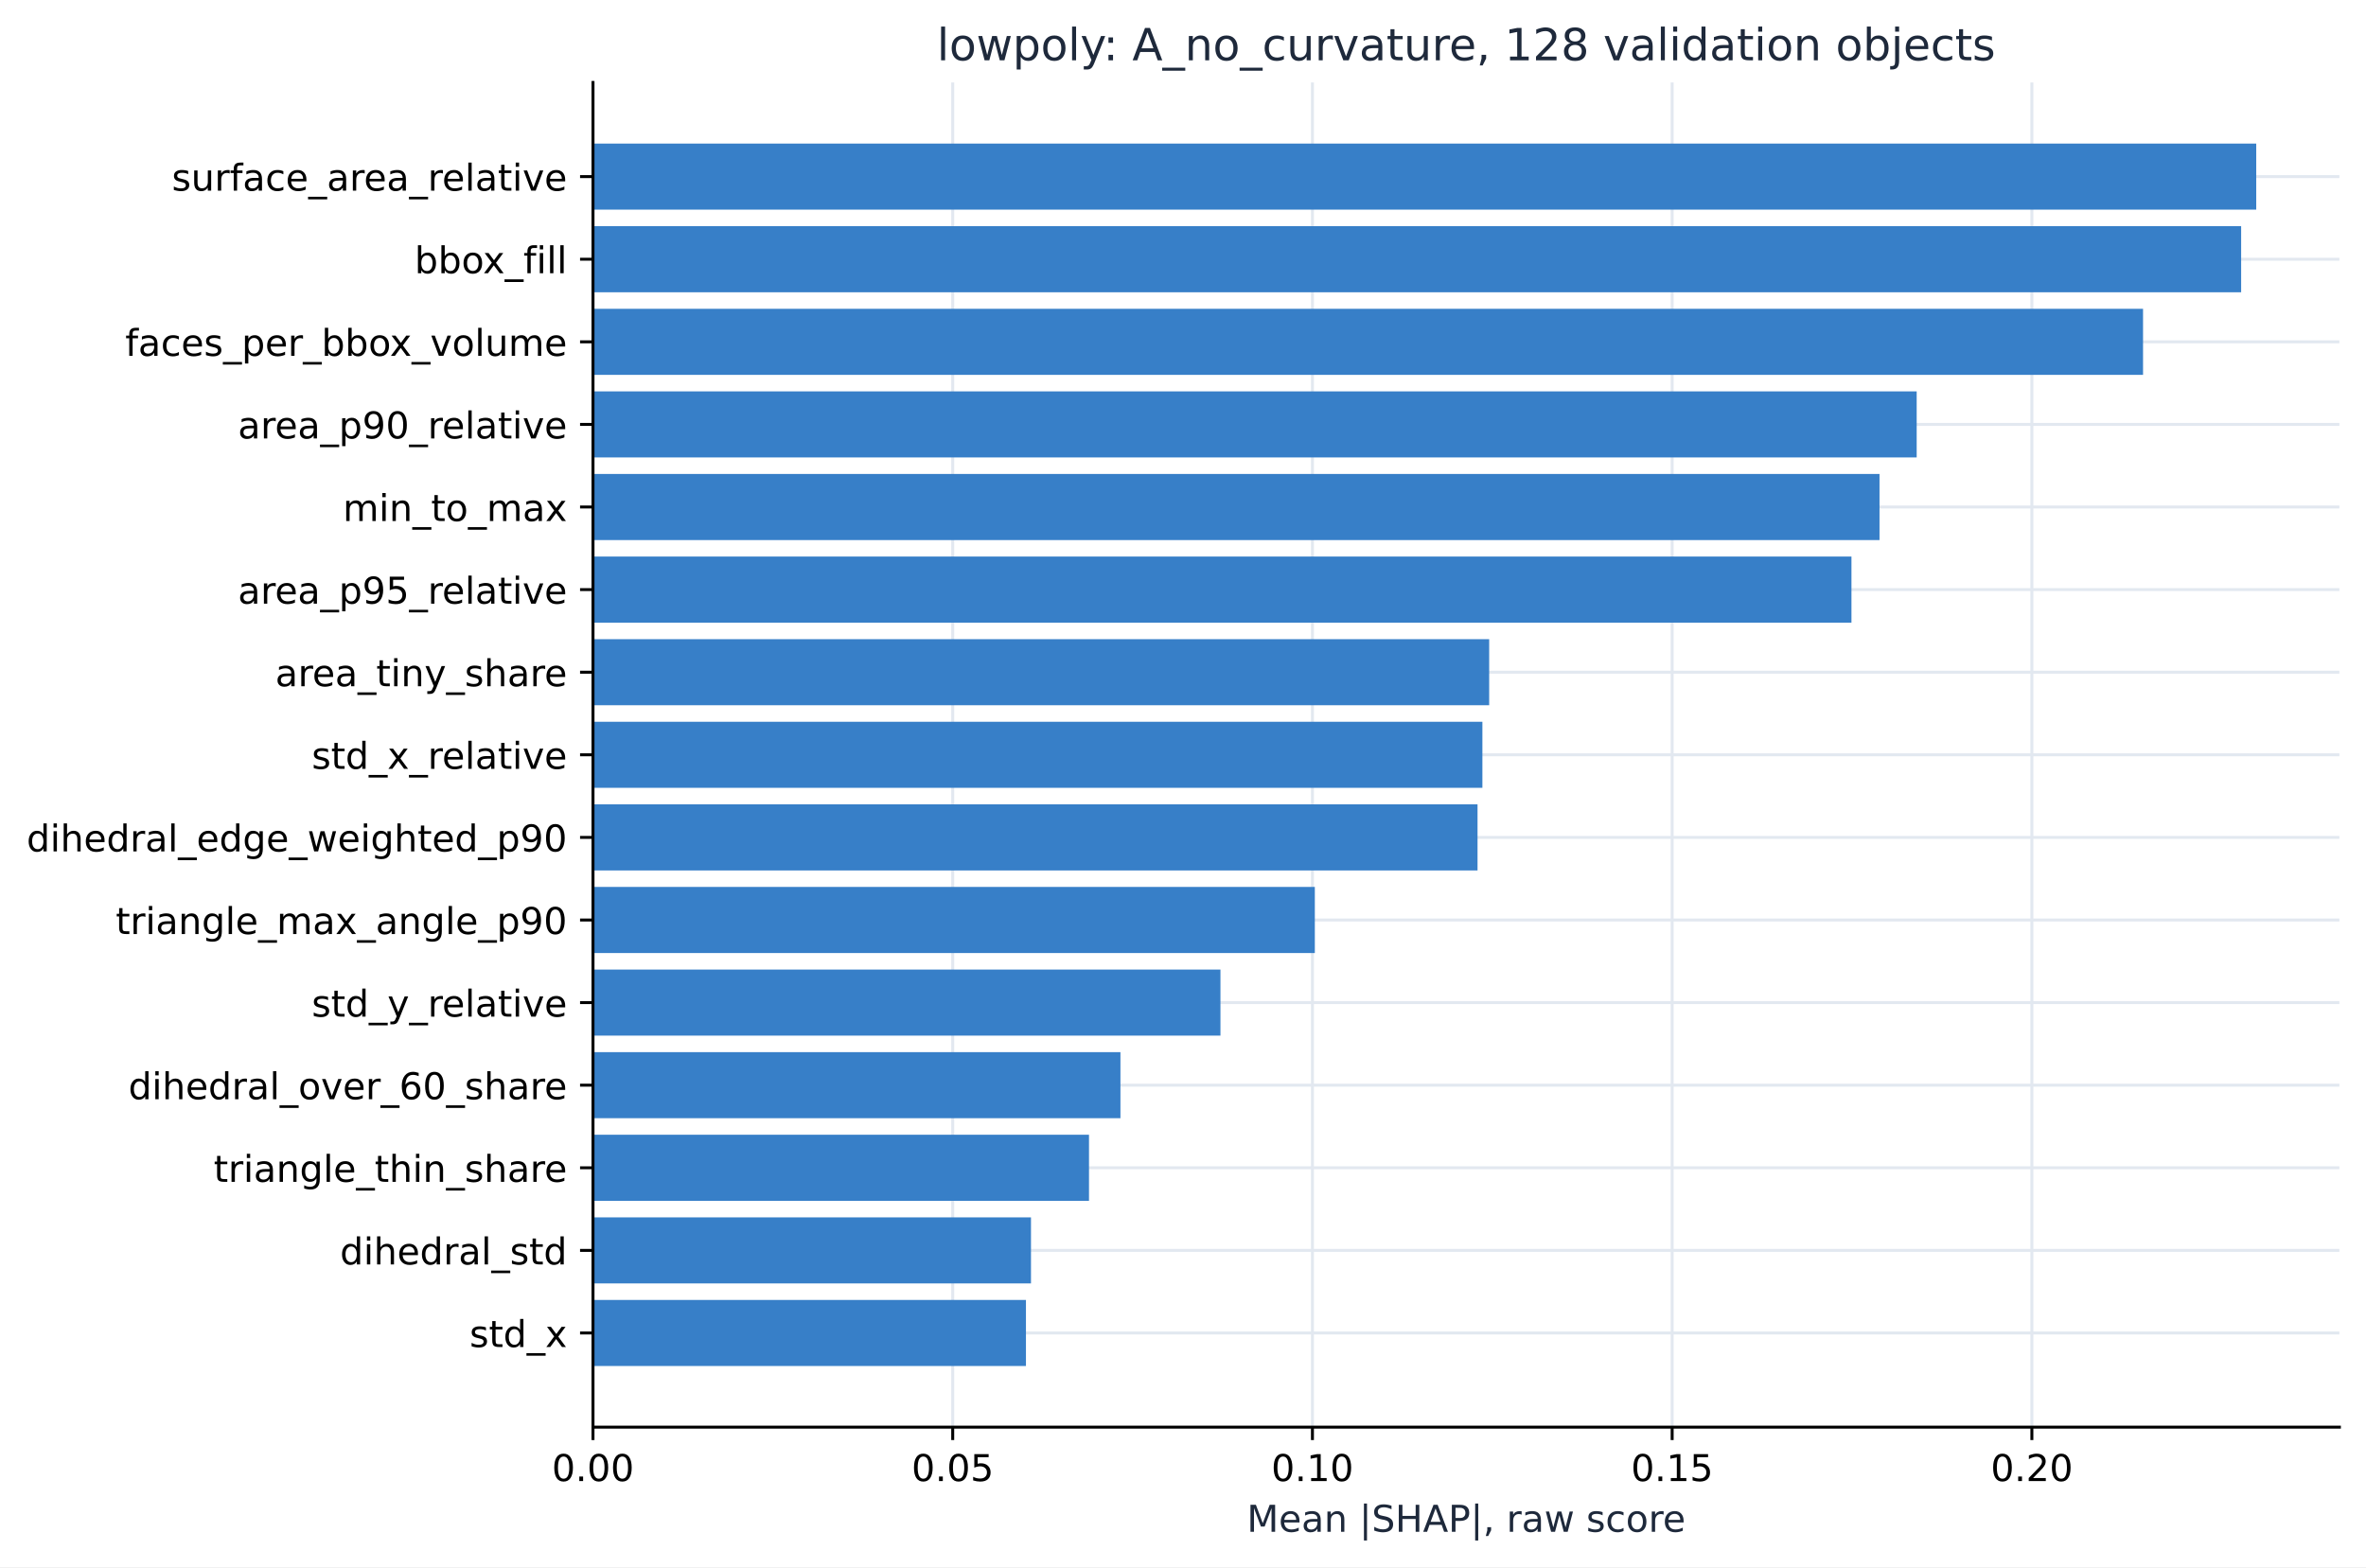
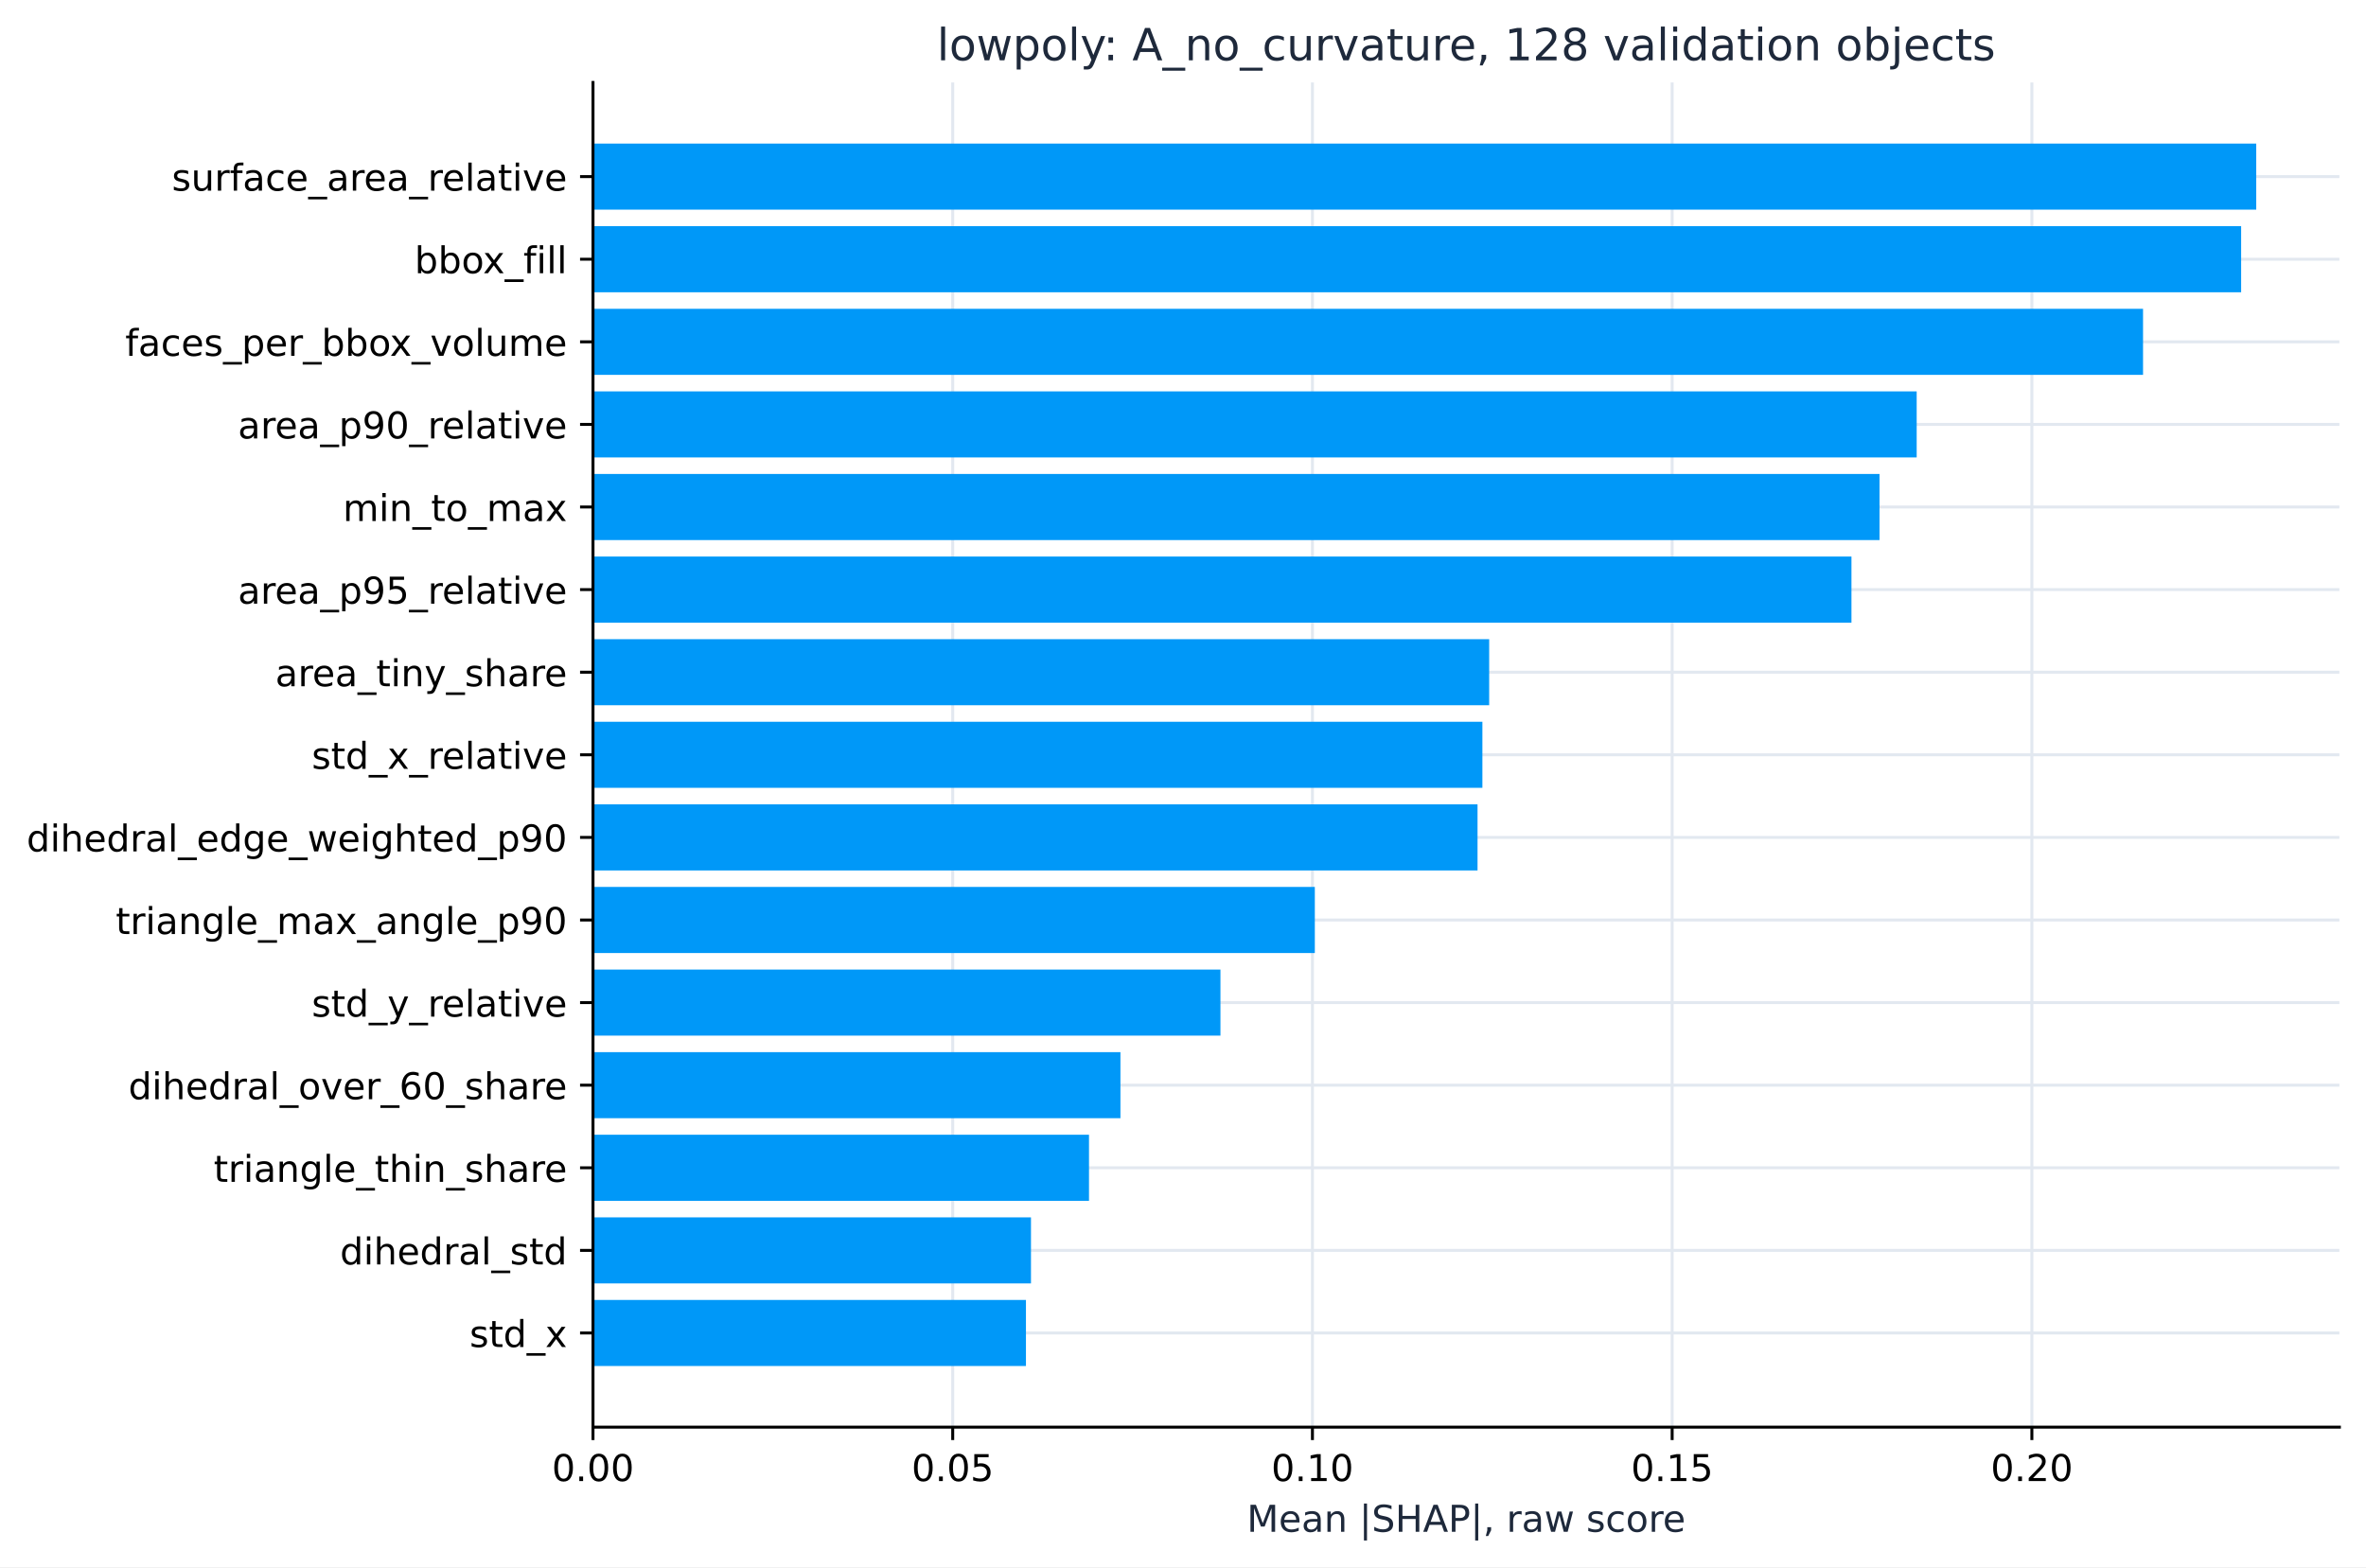
<svg xmlns="http://www.w3.org/2000/svg" xmlns:xlink="http://www.w3.org/1999/xlink" width="640.295pt" height="424.142pt" viewBox="0 0 640.295 424.142" version="1.1">
  <defs>
    <style type="text/css">*{stroke-linejoin: round; stroke-linecap: butt}</style>
  </defs>
  <g id="figure_1">
    <g id="patch_1">
      <path d="M 0 424.142 L 640.295 424.142 L 640.295 0 L 0 0 z " style="fill: #ffffff" />
    </g>
    <g id="axes_1">
      <g id="patch_2">
        <path d="M 160.477 386.264 L 633.095 386.264 L 633.095 22.318 L 160.477 22.318 z " style="fill: #ffffff" />
      </g>
      <g id="matplotlib.axis_1">
        <g id="xtick_1">
          <g id="line2d_1">
-             <path d="M 160.477 386.264 L 160.477 22.318 " clip-path="url(#pc21291992f)" style="fill: none; stroke: #e2e8f0; stroke-width: 0.8; stroke-linecap: square" />
+             <path d="M 160.477 386.264 L 160.477 22.318 " clip-path="url(#p8530f0cbcf)" style="fill: none; stroke: #e2e8f0; stroke-width: 0.8; stroke-linecap: square" />
          </g>
          <g id="line2d_2">
            <defs>
-               <path id="m82e8de8537" d="M 0 0 L 0 3.5 " style="stroke: #000000; stroke-width: 0.8" />
+               <path id="m47eba7342b" d="M 0 0 L 0 3.5 " style="stroke: #000000; stroke-width: 0.8" />
            </defs>
            <g>
-               <use xlink:href="#m82e8de8537" x="160.477" y="386.264" style="stroke: #000000; stroke-width: 0.8" />
+               <use xlink:href="#m47eba7342b" x="160.477" y="386.264" style="stroke: #000000; stroke-width: 0.8" />
            </g>
          </g>
          <g id="text_1">
            <text style="font-size: 10px; font-family: 'DejaVu Sans', 'Bitstream Vera Sans', 'Computer Modern Sans Serif', 'Lucida Grande', 'Verdana', 'Geneva', 'Lucid', 'Arial', 'Helvetica', 'Avant Garde', sans-serif; text-anchor: middle" x="160.477" y="400.862" transform="rotate(-0 160.4766 400.862)">0.00</text>
          </g>
        </g>
        <g id="xtick_2">
          <g id="line2d_3">
-             <path d="M 257.826 386.264 L 257.826 22.318 " clip-path="url(#pc21291992f)" style="fill: none; stroke: #e2e8f0; stroke-width: 0.8; stroke-linecap: square" />
+             <path d="M 257.826 386.264 L 257.826 22.318 " clip-path="url(#p8530f0cbcf)" style="fill: none; stroke: #e2e8f0; stroke-width: 0.8; stroke-linecap: square" />
          </g>
          <g id="line2d_4">
            <g>
-               <use xlink:href="#m82e8de8537" x="257.826" y="386.264" style="stroke: #000000; stroke-width: 0.8" />
+               <use xlink:href="#m47eba7342b" x="257.826" y="386.264" style="stroke: #000000; stroke-width: 0.8" />
            </g>
          </g>
          <g id="text_2">
            <text style="font-size: 10px; font-family: 'DejaVu Sans', 'Bitstream Vera Sans', 'Computer Modern Sans Serif', 'Lucida Grande', 'Verdana', 'Geneva', 'Lucid', 'Arial', 'Helvetica', 'Avant Garde', sans-serif; text-anchor: middle" x="257.826" y="400.862" transform="rotate(-0 257.8257 400.862)">0.05</text>
          </g>
        </g>
        <g id="xtick_3">
          <g id="line2d_5">
-             <path d="M 355.175 386.264 L 355.175 22.318 " clip-path="url(#pc21291992f)" style="fill: none; stroke: #e2e8f0; stroke-width: 0.8; stroke-linecap: square" />
+             <path d="M 355.175 386.264 L 355.175 22.318 " clip-path="url(#p8530f0cbcf)" style="fill: none; stroke: #e2e8f0; stroke-width: 0.8; stroke-linecap: square" />
          </g>
          <g id="line2d_6">
            <g>
-               <use xlink:href="#m82e8de8537" x="355.175" y="386.264" style="stroke: #000000; stroke-width: 0.8" />
+               <use xlink:href="#m47eba7342b" x="355.175" y="386.264" style="stroke: #000000; stroke-width: 0.8" />
            </g>
          </g>
          <g id="text_3">
            <text style="font-size: 10px; font-family: 'DejaVu Sans', 'Bitstream Vera Sans', 'Computer Modern Sans Serif', 'Lucida Grande', 'Verdana', 'Geneva', 'Lucid', 'Arial', 'Helvetica', 'Avant Garde', sans-serif; text-anchor: middle" x="355.175" y="400.862" transform="rotate(-0 355.1748 400.862)">0.10</text>
          </g>
        </g>
        <g id="xtick_4">
          <g id="line2d_7">
-             <path d="M 452.524 386.264 L 452.524 22.318 " clip-path="url(#pc21291992f)" style="fill: none; stroke: #e2e8f0; stroke-width: 0.8; stroke-linecap: square" />
+             <path d="M 452.524 386.264 L 452.524 22.318 " clip-path="url(#p8530f0cbcf)" style="fill: none; stroke: #e2e8f0; stroke-width: 0.8; stroke-linecap: square" />
          </g>
          <g id="line2d_8">
            <g>
-               <use xlink:href="#m82e8de8537" x="452.524" y="386.264" style="stroke: #000000; stroke-width: 0.8" />
+               <use xlink:href="#m47eba7342b" x="452.524" y="386.264" style="stroke: #000000; stroke-width: 0.8" />
            </g>
          </g>
          <g id="text_4">
            <text style="font-size: 10px; font-family: 'DejaVu Sans', 'Bitstream Vera Sans', 'Computer Modern Sans Serif', 'Lucida Grande', 'Verdana', 'Geneva', 'Lucid', 'Arial', 'Helvetica', 'Avant Garde', sans-serif; text-anchor: middle" x="452.524" y="400.862" transform="rotate(-0 452.5239 400.862)">0.15</text>
          </g>
        </g>
        <g id="xtick_5">
          <g id="line2d_9">
-             <path d="M 549.873 386.264 L 549.873 22.318 " clip-path="url(#pc21291992f)" style="fill: none; stroke: #e2e8f0; stroke-width: 0.8; stroke-linecap: square" />
+             <path d="M 549.873 386.264 L 549.873 22.318 " clip-path="url(#p8530f0cbcf)" style="fill: none; stroke: #e2e8f0; stroke-width: 0.8; stroke-linecap: square" />
          </g>
          <g id="line2d_10">
            <g>
-               <use xlink:href="#m82e8de8537" x="549.873" y="386.264" style="stroke: #000000; stroke-width: 0.8" />
+               <use xlink:href="#m47eba7342b" x="549.873" y="386.264" style="stroke: #000000; stroke-width: 0.8" />
            </g>
          </g>
          <g id="text_5">
            <text style="font-size: 10px; font-family: 'DejaVu Sans', 'Bitstream Vera Sans', 'Computer Modern Sans Serif', 'Lucida Grande', 'Verdana', 'Geneva', 'Lucid', 'Arial', 'Helvetica', 'Avant Garde', sans-serif; text-anchor: middle" x="549.873" y="400.862" transform="rotate(-0 549.873 400.862)">0.20</text>
          </g>
        </g>
        <g id="text_6">
          <text style="font-size: 10px; font-family: 'DejaVu Sans', 'Bitstream Vera Sans', 'Computer Modern Sans Serif', 'Lucida Grande', 'Verdana', 'Geneva', 'Lucid', 'Arial', 'Helvetica', 'Avant Garde', sans-serif; text-anchor: middle; fill: #1e293b" x="396.786" y="414.584" transform="rotate(-0 396.7857 414.5839)">Mean |SHAP|, raw score</text>
        </g>
      </g>
      <g id="matplotlib.axis_2">
        <g id="ytick_1">
          <g id="line2d_11">
-             <path d="M 160.477 360.778 L 633.095 360.778 " clip-path="url(#pc21291992f)" style="fill: none; stroke: #e2e8f0; stroke-width: 0.8; stroke-linecap: square" />
+             <path d="M 160.477 360.778 L 633.095 360.778 " clip-path="url(#p8530f0cbcf)" style="fill: none; stroke: #e2e8f0; stroke-width: 0.8; stroke-linecap: square" />
          </g>
          <g id="line2d_12">
            <defs>
-               <path id="m001684aaa8" d="M 0 0 L -3.5 0 " style="stroke: #000000; stroke-width: 0.8" />
+               <path id="m3bf626e7b7" d="M 0 0 L -3.5 0 " style="stroke: #000000; stroke-width: 0.8" />
            </defs>
            <g>
-               <use xlink:href="#m001684aaa8" x="160.477" y="360.778" style="stroke: #000000; stroke-width: 0.8" />
+               <use xlink:href="#m3bf626e7b7" x="160.477" y="360.778" style="stroke: #000000; stroke-width: 0.8" />
            </g>
          </g>
          <g id="text_7">
            <text style="font-size: 10px; font-family: 'DejaVu Sans', 'Bitstream Vera Sans', 'Computer Modern Sans Serif', 'Lucida Grande', 'Verdana', 'Geneva', 'Lucid', 'Arial', 'Helvetica', 'Avant Garde', sans-serif; text-anchor: end" x="153.477" y="364.578" transform="rotate(-0 153.4766 364.5777)">std_x</text>
          </g>
        </g>
        <g id="ytick_2">
          <g id="line2d_13">
-             <path d="M 160.477 338.423 L 633.095 338.423 " clip-path="url(#pc21291992f)" style="fill: none; stroke: #e2e8f0; stroke-width: 0.8; stroke-linecap: square" />
+             <path d="M 160.477 338.423 L 633.095 338.423 " clip-path="url(#p8530f0cbcf)" style="fill: none; stroke: #e2e8f0; stroke-width: 0.8; stroke-linecap: square" />
          </g>
          <g id="line2d_14">
            <g>
-               <use xlink:href="#m001684aaa8" x="160.477" y="338.423" style="stroke: #000000; stroke-width: 0.8" />
+               <use xlink:href="#m3bf626e7b7" x="160.477" y="338.423" style="stroke: #000000; stroke-width: 0.8" />
            </g>
          </g>
          <g id="text_8">
            <text style="font-size: 10px; font-family: 'DejaVu Sans', 'Bitstream Vera Sans', 'Computer Modern Sans Serif', 'Lucida Grande', 'Verdana', 'Geneva', 'Lucid', 'Arial', 'Helvetica', 'Avant Garde', sans-serif; text-anchor: end" x="153.477" y="342.222" transform="rotate(-0 153.4766 342.2223)">dihedral_std</text>
          </g>
        </g>
        <g id="ytick_3">
          <g id="line2d_15">
-             <path d="M 160.477 316.068 L 633.095 316.068 " clip-path="url(#pc21291992f)" style="fill: none; stroke: #e2e8f0; stroke-width: 0.8; stroke-linecap: square" />
+             <path d="M 160.477 316.068 L 633.095 316.068 " clip-path="url(#p8530f0cbcf)" style="fill: none; stroke: #e2e8f0; stroke-width: 0.8; stroke-linecap: square" />
          </g>
          <g id="line2d_16">
            <g>
-               <use xlink:href="#m001684aaa8" x="160.477" y="316.068" style="stroke: #000000; stroke-width: 0.8" />
+               <use xlink:href="#m3bf626e7b7" x="160.477" y="316.068" style="stroke: #000000; stroke-width: 0.8" />
            </g>
          </g>
          <g id="text_9">
            <text style="font-size: 10px; font-family: 'DejaVu Sans', 'Bitstream Vera Sans', 'Computer Modern Sans Serif', 'Lucida Grande', 'Verdana', 'Geneva', 'Lucid', 'Arial', 'Helvetica', 'Avant Garde', sans-serif; text-anchor: end" x="153.477" y="319.867" transform="rotate(-0 153.4766 319.8669)">triangle_thin_share</text>
          </g>
        </g>
        <g id="ytick_4">
          <g id="line2d_17">
-             <path d="M 160.477 293.712 L 633.095 293.712 " clip-path="url(#pc21291992f)" style="fill: none; stroke: #e2e8f0; stroke-width: 0.8; stroke-linecap: square" />
+             <path d="M 160.477 293.712 L 633.095 293.712 " clip-path="url(#p8530f0cbcf)" style="fill: none; stroke: #e2e8f0; stroke-width: 0.8; stroke-linecap: square" />
          </g>
          <g id="line2d_18">
            <g>
-               <use xlink:href="#m001684aaa8" x="160.477" y="293.712" style="stroke: #000000; stroke-width: 0.8" />
+               <use xlink:href="#m3bf626e7b7" x="160.477" y="293.712" style="stroke: #000000; stroke-width: 0.8" />
            </g>
          </g>
          <g id="text_10">
            <text style="font-size: 10px; font-family: 'DejaVu Sans', 'Bitstream Vera Sans', 'Computer Modern Sans Serif', 'Lucida Grande', 'Verdana', 'Geneva', 'Lucid', 'Arial', 'Helvetica', 'Avant Garde', sans-serif; text-anchor: end" x="153.477" y="297.512" transform="rotate(-0 153.4766 297.5116)">dihedral_over_60_share</text>
          </g>
        </g>
        <g id="ytick_5">
          <g id="line2d_19">
-             <path d="M 160.477 271.357 L 633.095 271.357 " clip-path="url(#pc21291992f)" style="fill: none; stroke: #e2e8f0; stroke-width: 0.8; stroke-linecap: square" />
+             <path d="M 160.477 271.357 L 633.095 271.357 " clip-path="url(#p8530f0cbcf)" style="fill: none; stroke: #e2e8f0; stroke-width: 0.8; stroke-linecap: square" />
          </g>
          <g id="line2d_20">
            <g>
-               <use xlink:href="#m001684aaa8" x="160.477" y="271.357" style="stroke: #000000; stroke-width: 0.8" />
+               <use xlink:href="#m3bf626e7b7" x="160.477" y="271.357" style="stroke: #000000; stroke-width: 0.8" />
            </g>
          </g>
          <g id="text_11">
            <text style="font-size: 10px; font-family: 'DejaVu Sans', 'Bitstream Vera Sans', 'Computer Modern Sans Serif', 'Lucida Grande', 'Verdana', 'Geneva', 'Lucid', 'Arial', 'Helvetica', 'Avant Garde', sans-serif; text-anchor: end" x="153.477" y="275.156" transform="rotate(-0 153.4766 275.1562)">std_y_relative</text>
          </g>
        </g>
        <g id="ytick_6">
          <g id="line2d_21">
-             <path d="M 160.477 249.002 L 633.095 249.002 " clip-path="url(#pc21291992f)" style="fill: none; stroke: #e2e8f0; stroke-width: 0.8; stroke-linecap: square" />
+             <path d="M 160.477 249.002 L 633.095 249.002 " clip-path="url(#p8530f0cbcf)" style="fill: none; stroke: #e2e8f0; stroke-width: 0.8; stroke-linecap: square" />
          </g>
          <g id="line2d_22">
            <g>
-               <use xlink:href="#m001684aaa8" x="160.477" y="249.002" style="stroke: #000000; stroke-width: 0.8" />
+               <use xlink:href="#m3bf626e7b7" x="160.477" y="249.002" style="stroke: #000000; stroke-width: 0.8" />
            </g>
          </g>
          <g id="text_12">
            <text style="font-size: 10px; font-family: 'DejaVu Sans', 'Bitstream Vera Sans', 'Computer Modern Sans Serif', 'Lucida Grande', 'Verdana', 'Geneva', 'Lucid', 'Arial', 'Helvetica', 'Avant Garde', sans-serif; text-anchor: end" x="153.477" y="252.801" transform="rotate(-0 153.4766 252.8008)">triangle_max_angle_p90</text>
          </g>
        </g>
        <g id="ytick_7">
          <g id="line2d_23">
-             <path d="M 160.477 226.646 L 633.095 226.646 " clip-path="url(#pc21291992f)" style="fill: none; stroke: #e2e8f0; stroke-width: 0.8; stroke-linecap: square" />
+             <path d="M 160.477 226.646 L 633.095 226.646 " clip-path="url(#p8530f0cbcf)" style="fill: none; stroke: #e2e8f0; stroke-width: 0.8; stroke-linecap: square" />
          </g>
          <g id="line2d_24">
            <g>
-               <use xlink:href="#m001684aaa8" x="160.477" y="226.646" style="stroke: #000000; stroke-width: 0.8" />
+               <use xlink:href="#m3bf626e7b7" x="160.477" y="226.646" style="stroke: #000000; stroke-width: 0.8" />
            </g>
          </g>
          <g id="text_13">
            <text style="font-size: 10px; font-family: 'DejaVu Sans', 'Bitstream Vera Sans', 'Computer Modern Sans Serif', 'Lucida Grande', 'Verdana', 'Geneva', 'Lucid', 'Arial', 'Helvetica', 'Avant Garde', sans-serif; text-anchor: end" x="153.477" y="230.445" transform="rotate(-0 153.4766 230.4454)">dihedral_edge_weighted_p90</text>
          </g>
        </g>
        <g id="ytick_8">
          <g id="line2d_25">
-             <path d="M 160.477 204.291 L 633.095 204.291 " clip-path="url(#pc21291992f)" style="fill: none; stroke: #e2e8f0; stroke-width: 0.8; stroke-linecap: square" />
+             <path d="M 160.477 204.291 L 633.095 204.291 " clip-path="url(#p8530f0cbcf)" style="fill: none; stroke: #e2e8f0; stroke-width: 0.8; stroke-linecap: square" />
          </g>
          <g id="line2d_26">
            <g>
-               <use xlink:href="#m001684aaa8" x="160.477" y="204.291" style="stroke: #000000; stroke-width: 0.8" />
+               <use xlink:href="#m3bf626e7b7" x="160.477" y="204.291" style="stroke: #000000; stroke-width: 0.8" />
            </g>
          </g>
          <g id="text_14">
            <text style="font-size: 10px; font-family: 'DejaVu Sans', 'Bitstream Vera Sans', 'Computer Modern Sans Serif', 'Lucida Grande', 'Verdana', 'Geneva', 'Lucid', 'Arial', 'Helvetica', 'Avant Garde', sans-serif; text-anchor: end" x="153.477" y="208.09" transform="rotate(-0 153.4766 208.0901)">std_x_relative</text>
          </g>
        </g>
        <g id="ytick_9">
          <g id="line2d_27">
-             <path d="M 160.477 181.935 L 633.095 181.935 " clip-path="url(#pc21291992f)" style="fill: none; stroke: #e2e8f0; stroke-width: 0.8; stroke-linecap: square" />
+             <path d="M 160.477 181.935 L 633.095 181.935 " clip-path="url(#p8530f0cbcf)" style="fill: none; stroke: #e2e8f0; stroke-width: 0.8; stroke-linecap: square" />
          </g>
          <g id="line2d_28">
            <g>
-               <use xlink:href="#m001684aaa8" x="160.477" y="181.935" style="stroke: #000000; stroke-width: 0.8" />
+               <use xlink:href="#m3bf626e7b7" x="160.477" y="181.935" style="stroke: #000000; stroke-width: 0.8" />
            </g>
          </g>
          <g id="text_15">
            <text style="font-size: 10px; font-family: 'DejaVu Sans', 'Bitstream Vera Sans', 'Computer Modern Sans Serif', 'Lucida Grande', 'Verdana', 'Geneva', 'Lucid', 'Arial', 'Helvetica', 'Avant Garde', sans-serif; text-anchor: end" x="153.477" y="185.735" transform="rotate(-0 153.4766 185.7347)">area_tiny_share</text>
          </g>
        </g>
        <g id="ytick_10">
          <g id="line2d_29">
-             <path d="M 160.477 159.58 L 633.095 159.58 " clip-path="url(#pc21291992f)" style="fill: none; stroke: #e2e8f0; stroke-width: 0.8; stroke-linecap: square" />
+             <path d="M 160.477 159.58 L 633.095 159.58 " clip-path="url(#p8530f0cbcf)" style="fill: none; stroke: #e2e8f0; stroke-width: 0.8; stroke-linecap: square" />
          </g>
          <g id="line2d_30">
            <g>
-               <use xlink:href="#m001684aaa8" x="160.477" y="159.58" style="stroke: #000000; stroke-width: 0.8" />
+               <use xlink:href="#m3bf626e7b7" x="160.477" y="159.58" style="stroke: #000000; stroke-width: 0.8" />
            </g>
          </g>
          <g id="text_16">
            <text style="font-size: 10px; font-family: 'DejaVu Sans', 'Bitstream Vera Sans', 'Computer Modern Sans Serif', 'Lucida Grande', 'Verdana', 'Geneva', 'Lucid', 'Arial', 'Helvetica', 'Avant Garde', sans-serif; text-anchor: end" x="153.477" y="163.379" transform="rotate(-0 153.4766 163.3793)">area_p95_relative</text>
          </g>
        </g>
        <g id="ytick_11">
          <g id="line2d_31">
-             <path d="M 160.477 137.225 L 633.095 137.225 " clip-path="url(#pc21291992f)" style="fill: none; stroke: #e2e8f0; stroke-width: 0.8; stroke-linecap: square" />
+             <path d="M 160.477 137.225 L 633.095 137.225 " clip-path="url(#p8530f0cbcf)" style="fill: none; stroke: #e2e8f0; stroke-width: 0.8; stroke-linecap: square" />
          </g>
          <g id="line2d_32">
            <g>
-               <use xlink:href="#m001684aaa8" x="160.477" y="137.225" style="stroke: #000000; stroke-width: 0.8" />
+               <use xlink:href="#m3bf626e7b7" x="160.477" y="137.225" style="stroke: #000000; stroke-width: 0.8" />
            </g>
          </g>
          <g id="text_17">
            <text style="font-size: 10px; font-family: 'DejaVu Sans', 'Bitstream Vera Sans', 'Computer Modern Sans Serif', 'Lucida Grande', 'Verdana', 'Geneva', 'Lucid', 'Arial', 'Helvetica', 'Avant Garde', sans-serif; text-anchor: end" x="153.477" y="141.024" transform="rotate(-0 153.4766 141.024)">min_to_max</text>
          </g>
        </g>
        <g id="ytick_12">
          <g id="line2d_33">
-             <path d="M 160.477 114.869 L 633.095 114.869 " clip-path="url(#pc21291992f)" style="fill: none; stroke: #e2e8f0; stroke-width: 0.8; stroke-linecap: square" />
+             <path d="M 160.477 114.869 L 633.095 114.869 " clip-path="url(#p8530f0cbcf)" style="fill: none; stroke: #e2e8f0; stroke-width: 0.8; stroke-linecap: square" />
          </g>
          <g id="line2d_34">
            <g>
-               <use xlink:href="#m001684aaa8" x="160.477" y="114.869" style="stroke: #000000; stroke-width: 0.8" />
+               <use xlink:href="#m3bf626e7b7" x="160.477" y="114.869" style="stroke: #000000; stroke-width: 0.8" />
            </g>
          </g>
          <g id="text_18">
            <text style="font-size: 10px; font-family: 'DejaVu Sans', 'Bitstream Vera Sans', 'Computer Modern Sans Serif', 'Lucida Grande', 'Verdana', 'Geneva', 'Lucid', 'Arial', 'Helvetica', 'Avant Garde', sans-serif; text-anchor: end" x="153.477" y="118.669" transform="rotate(-0 153.4766 118.6686)">area_p90_relative</text>
          </g>
        </g>
        <g id="ytick_13">
          <g id="line2d_35">
-             <path d="M 160.477 92.514 L 633.095 92.514 " clip-path="url(#pc21291992f)" style="fill: none; stroke: #e2e8f0; stroke-width: 0.8; stroke-linecap: square" />
+             <path d="M 160.477 92.514 L 633.095 92.514 " clip-path="url(#p8530f0cbcf)" style="fill: none; stroke: #e2e8f0; stroke-width: 0.8; stroke-linecap: square" />
          </g>
          <g id="line2d_36">
            <g>
-               <use xlink:href="#m001684aaa8" x="160.477" y="92.514" style="stroke: #000000; stroke-width: 0.8" />
+               <use xlink:href="#m3bf626e7b7" x="160.477" y="92.514" style="stroke: #000000; stroke-width: 0.8" />
            </g>
          </g>
          <g id="text_19">
            <text style="font-size: 10px; font-family: 'DejaVu Sans', 'Bitstream Vera Sans', 'Computer Modern Sans Serif', 'Lucida Grande', 'Verdana', 'Geneva', 'Lucid', 'Arial', 'Helvetica', 'Avant Garde', sans-serif; text-anchor: end" x="153.477" y="96.313" transform="rotate(-0 153.4766 96.31321)">faces_per_bbox_volume</text>
          </g>
        </g>
        <g id="ytick_14">
          <g id="line2d_37">
-             <path d="M 160.477 70.159 L 633.095 70.159 " clip-path="url(#pc21291992f)" style="fill: none; stroke: #e2e8f0; stroke-width: 0.8; stroke-linecap: square" />
+             <path d="M 160.477 70.159 L 633.095 70.159 " clip-path="url(#p8530f0cbcf)" style="fill: none; stroke: #e2e8f0; stroke-width: 0.8; stroke-linecap: square" />
          </g>
          <g id="line2d_38">
            <g>
-               <use xlink:href="#m001684aaa8" x="160.477" y="70.159" style="stroke: #000000; stroke-width: 0.8" />
+               <use xlink:href="#m3bf626e7b7" x="160.477" y="70.159" style="stroke: #000000; stroke-width: 0.8" />
            </g>
          </g>
          <g id="text_20">
            <text style="font-size: 10px; font-family: 'DejaVu Sans', 'Bitstream Vera Sans', 'Computer Modern Sans Serif', 'Lucida Grande', 'Verdana', 'Geneva', 'Lucid', 'Arial', 'Helvetica', 'Avant Garde', sans-serif; text-anchor: end" x="153.477" y="73.958" transform="rotate(-0 153.4766 73.95784)">bbox_fill</text>
          </g>
        </g>
        <g id="ytick_15">
          <g id="line2d_39">
-             <path d="M 160.477 47.803 L 633.095 47.803 " clip-path="url(#pc21291992f)" style="fill: none; stroke: #e2e8f0; stroke-width: 0.8; stroke-linecap: square" />
+             <path d="M 160.477 47.803 L 633.095 47.803 " clip-path="url(#p8530f0cbcf)" style="fill: none; stroke: #e2e8f0; stroke-width: 0.8; stroke-linecap: square" />
          </g>
          <g id="line2d_40">
            <g>
-               <use xlink:href="#m001684aaa8" x="160.477" y="47.803" style="stroke: #000000; stroke-width: 0.8" />
+               <use xlink:href="#m3bf626e7b7" x="160.477" y="47.803" style="stroke: #000000; stroke-width: 0.8" />
            </g>
          </g>
          <g id="text_21">
            <text style="font-size: 10px; font-family: 'DejaVu Sans', 'Bitstream Vera Sans', 'Computer Modern Sans Serif', 'Lucida Grande', 'Verdana', 'Geneva', 'Lucid', 'Arial', 'Helvetica', 'Avant Garde', sans-serif; text-anchor: end" x="153.477" y="51.602" transform="rotate(-0 153.4766 51.60247)">surface_area_relative</text>
          </g>
        </g>
      </g>
      <g id="patch_3">
-         <path d="M 160.477 369.721 L 277.646 369.721 L 277.646 351.836 L 160.477 351.836 z " clip-path="url(#pc21291992f)" style="fill: #377fc8" />
+         <path d="M 160.477 369.721 L 277.646 369.721 L 277.646 351.836 L 160.477 351.836 z " clip-path="url(#p8530f0cbcf)" style="fill: #0098f8" />
      </g>
      <g id="patch_4">
-         <path d="M 160.477 347.365 L 279.008 347.365 L 279.008 329.481 L 160.477 329.481 z " clip-path="url(#pc21291992f)" style="fill: #377fc8" />
+         <path d="M 160.477 347.365 L 279.008 347.365 L 279.008 329.481 L 160.477 329.481 z " clip-path="url(#p8530f0cbcf)" style="fill: #0098f8" />
      </g>
      <g id="patch_5">
-         <path d="M 160.477 325.01 L 294.709 325.01 L 294.709 307.126 L 160.477 307.126 z " clip-path="url(#pc21291992f)" style="fill: #377fc8" />
+         <path d="M 160.477 325.01 L 294.709 325.01 L 294.709 307.126 L 160.477 307.126 z " clip-path="url(#p8530f0cbcf)" style="fill: #0098f8" />
      </g>
      <g id="patch_6">
-         <path d="M 160.477 302.654 L 303.218 302.654 L 303.218 284.77 L 160.477 284.77 z " clip-path="url(#pc21291992f)" style="fill: #377fc8" />
+         <path d="M 160.477 302.654 L 303.218 302.654 L 303.218 284.77 L 160.477 284.77 z " clip-path="url(#p8530f0cbcf)" style="fill: #0098f8" />
      </g>
      <g id="patch_7">
-         <path d="M 160.477 280.299 L 330.283 280.299 L 330.283 262.415 L 160.477 262.415 z " clip-path="url(#pc21291992f)" style="fill: #377fc8" />
+         <path d="M 160.477 280.299 L 330.283 280.299 L 330.283 262.415 L 160.477 262.415 z " clip-path="url(#p8530f0cbcf)" style="fill: #0098f8" />
      </g>
      <g id="patch_8">
-         <path d="M 160.477 257.944 L 355.823 257.944 L 355.823 240.059 L 160.477 240.059 z " clip-path="url(#pc21291992f)" style="fill: #377fc8" />
+         <path d="M 160.477 257.944 L 355.823 257.944 L 355.823 240.059 L 160.477 240.059 z " clip-path="url(#p8530f0cbcf)" style="fill: #0098f8" />
      </g>
      <g id="patch_9">
-         <path d="M 160.477 235.588 L 399.854 235.588 L 399.854 217.704 L 160.477 217.704 z " clip-path="url(#pc21291992f)" style="fill: #377fc8" />
+         <path d="M 160.477 235.588 L 399.854 235.588 L 399.854 217.704 L 160.477 217.704 z " clip-path="url(#p8530f0cbcf)" style="fill: #0098f8" />
      </g>
      <g id="patch_10">
-         <path d="M 160.477 213.233 L 401.171 213.233 L 401.171 195.349 L 160.477 195.349 z " clip-path="url(#pc21291992f)" style="fill: #377fc8" />
+         <path d="M 160.477 213.233 L 401.171 213.233 L 401.171 195.349 L 160.477 195.349 z " clip-path="url(#p8530f0cbcf)" style="fill: #0098f8" />
      </g>
      <g id="patch_11">
-         <path d="M 160.477 190.878 L 403.006 190.878 L 403.006 172.993 L 160.477 172.993 z " clip-path="url(#pc21291992f)" style="fill: #377fc8" />
+         <path d="M 160.477 190.878 L 403.006 190.878 L 403.006 172.993 L 160.477 172.993 z " clip-path="url(#p8530f0cbcf)" style="fill: #0098f8" />
      </g>
      <g id="patch_12">
-         <path d="M 160.477 168.522 L 501.049 168.522 L 501.049 150.638 L 160.477 150.638 z " clip-path="url(#pc21291992f)" style="fill: #377fc8" />
+         <path d="M 160.477 168.522 L 501.049 168.522 L 501.049 150.638 L 160.477 150.638 z " clip-path="url(#p8530f0cbcf)" style="fill: #0098f8" />
      </g>
      <g id="patch_13">
-         <path d="M 160.477 146.167 L 508.641 146.167 L 508.641 128.283 L 160.477 128.283 z " clip-path="url(#pc21291992f)" style="fill: #377fc8" />
+         <path d="M 160.477 146.167 L 508.641 146.167 L 508.641 128.283 L 160.477 128.283 z " clip-path="url(#p8530f0cbcf)" style="fill: #0098f8" />
      </g>
      <g id="patch_14">
-         <path d="M 160.477 123.812 L 518.699 123.812 L 518.699 105.927 L 160.477 105.927 z " clip-path="url(#pc21291992f)" style="fill: #377fc8" />
+         <path d="M 160.477 123.812 L 518.699 123.812 L 518.699 105.927 L 160.477 105.927 z " clip-path="url(#p8530f0cbcf)" style="fill: #0098f8" />
      </g>
      <g id="patch_15">
-         <path d="M 160.477 101.456 L 579.957 101.456 L 579.957 83.572 L 160.477 83.572 z " clip-path="url(#pc21291992f)" style="fill: #377fc8" />
+         <path d="M 160.477 101.456 L 579.957 101.456 L 579.957 83.572 L 160.477 83.572 z " clip-path="url(#p8530f0cbcf)" style="fill: #0098f8" />
      </g>
      <g id="patch_16">
-         <path d="M 160.477 79.101 L 606.505 79.101 L 606.505 61.216 L 160.477 61.216 z " clip-path="url(#pc21291992f)" style="fill: #377fc8" />
+         <path d="M 160.477 79.101 L 606.505 79.101 L 606.505 61.216 L 160.477 61.216 z " clip-path="url(#p8530f0cbcf)" style="fill: #0098f8" />
      </g>
      <g id="patch_17">
-         <path d="M 160.477 56.745 L 610.589 56.745 L 610.589 38.861 L 160.477 38.861 z " clip-path="url(#pc21291992f)" style="fill: #377fc8" />
+         <path d="M 160.477 56.745 L 610.589 56.745 L 610.589 38.861 L 160.477 38.861 z " clip-path="url(#p8530f0cbcf)" style="fill: #0098f8" />
      </g>
      <g id="patch_18">
        <path d="M 160.477 386.264 L 160.477 22.318 " style="fill: none; stroke: #000000; stroke-width: 0.8; stroke-linejoin: miter; stroke-linecap: square" />
      </g>
      <g id="patch_19">
        <path d="M 160.477 386.264 L 633.095 386.264 " style="fill: none; stroke: #000000; stroke-width: 0.8; stroke-linejoin: miter; stroke-linecap: square" />
      </g>
      <g id="text_22">
        <text style="font-size: 12px; font-family: 'DejaVu Sans', 'Bitstream Vera Sans', 'Computer Modern Sans Serif', 'Lucida Grande', 'Verdana', 'Geneva', 'Lucid', 'Arial', 'Helvetica', 'Avant Garde', sans-serif; text-anchor: middle; fill: #1e293b" x="396.786" y="16.318" transform="rotate(-0 396.7857 16.31812)">lowpoly: A_no_curvature, 128 validation objects</text>
      </g>
    </g>
  </g>
  <defs>
-     <clipPath id="pc21291992f">
+     <clipPath id="p8530f0cbcf">
      <rect x="160.477" y="22.318" width="472.618" height="363.945" />
    </clipPath>
  </defs>
</svg>
